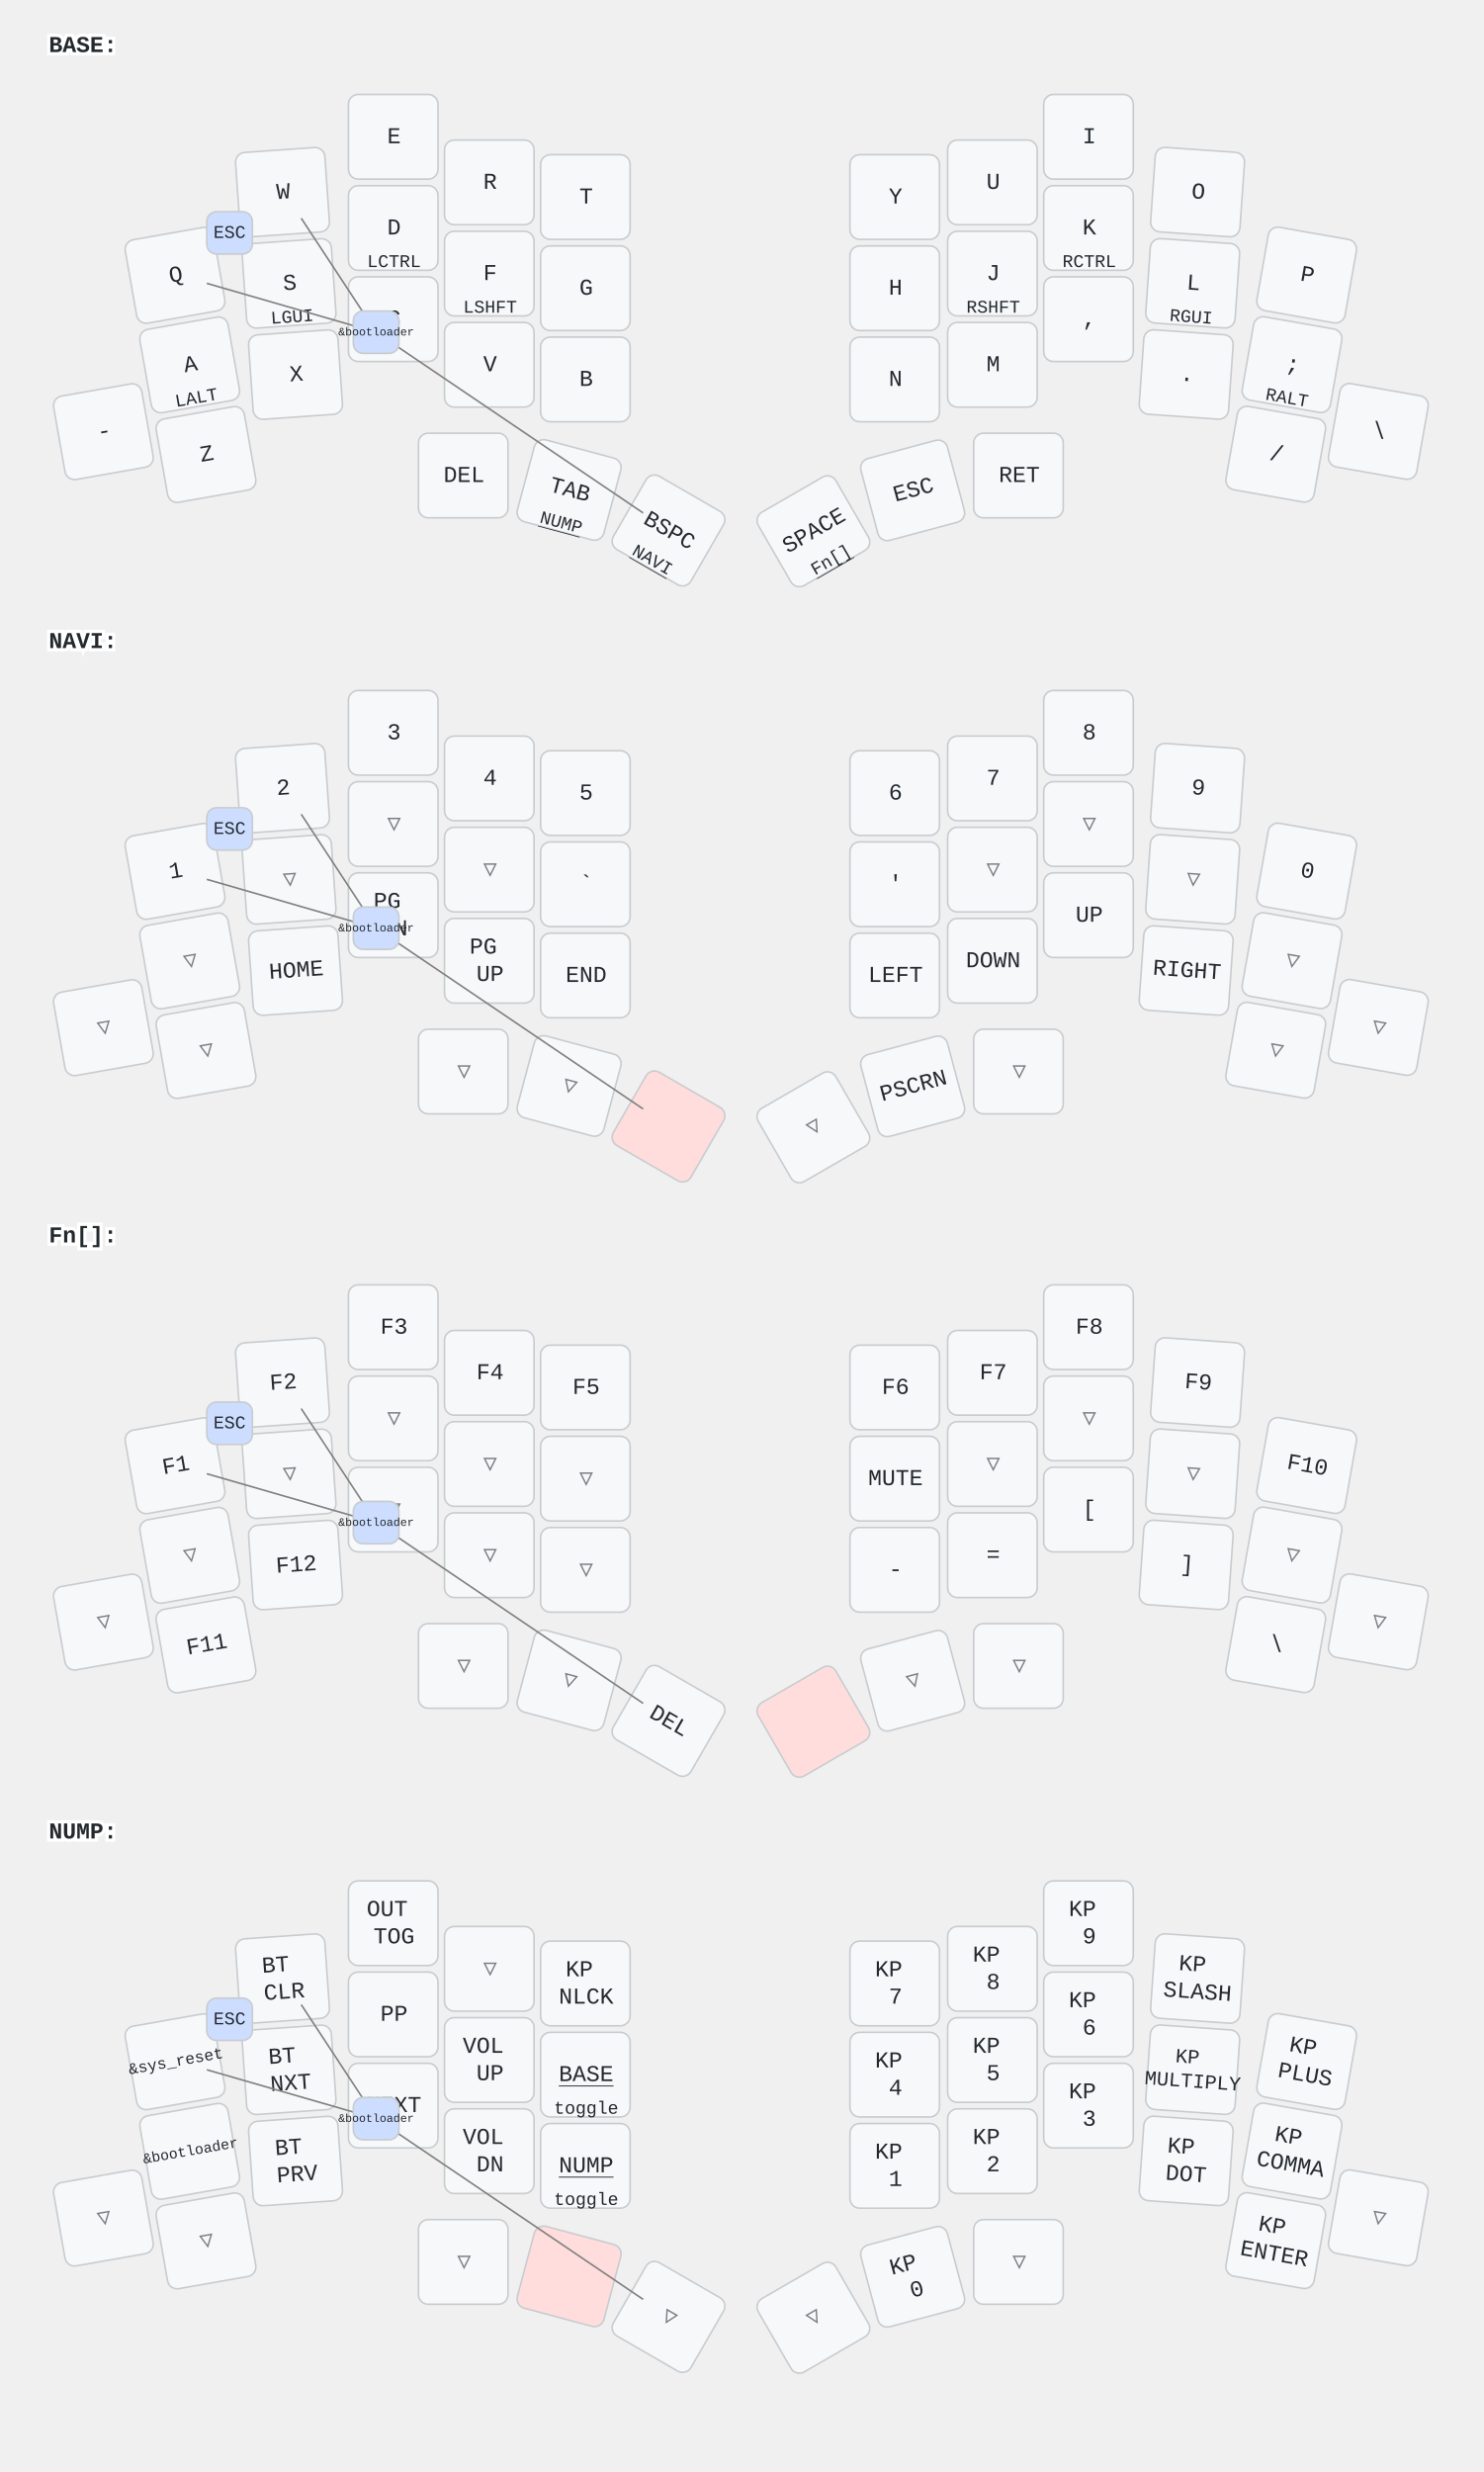
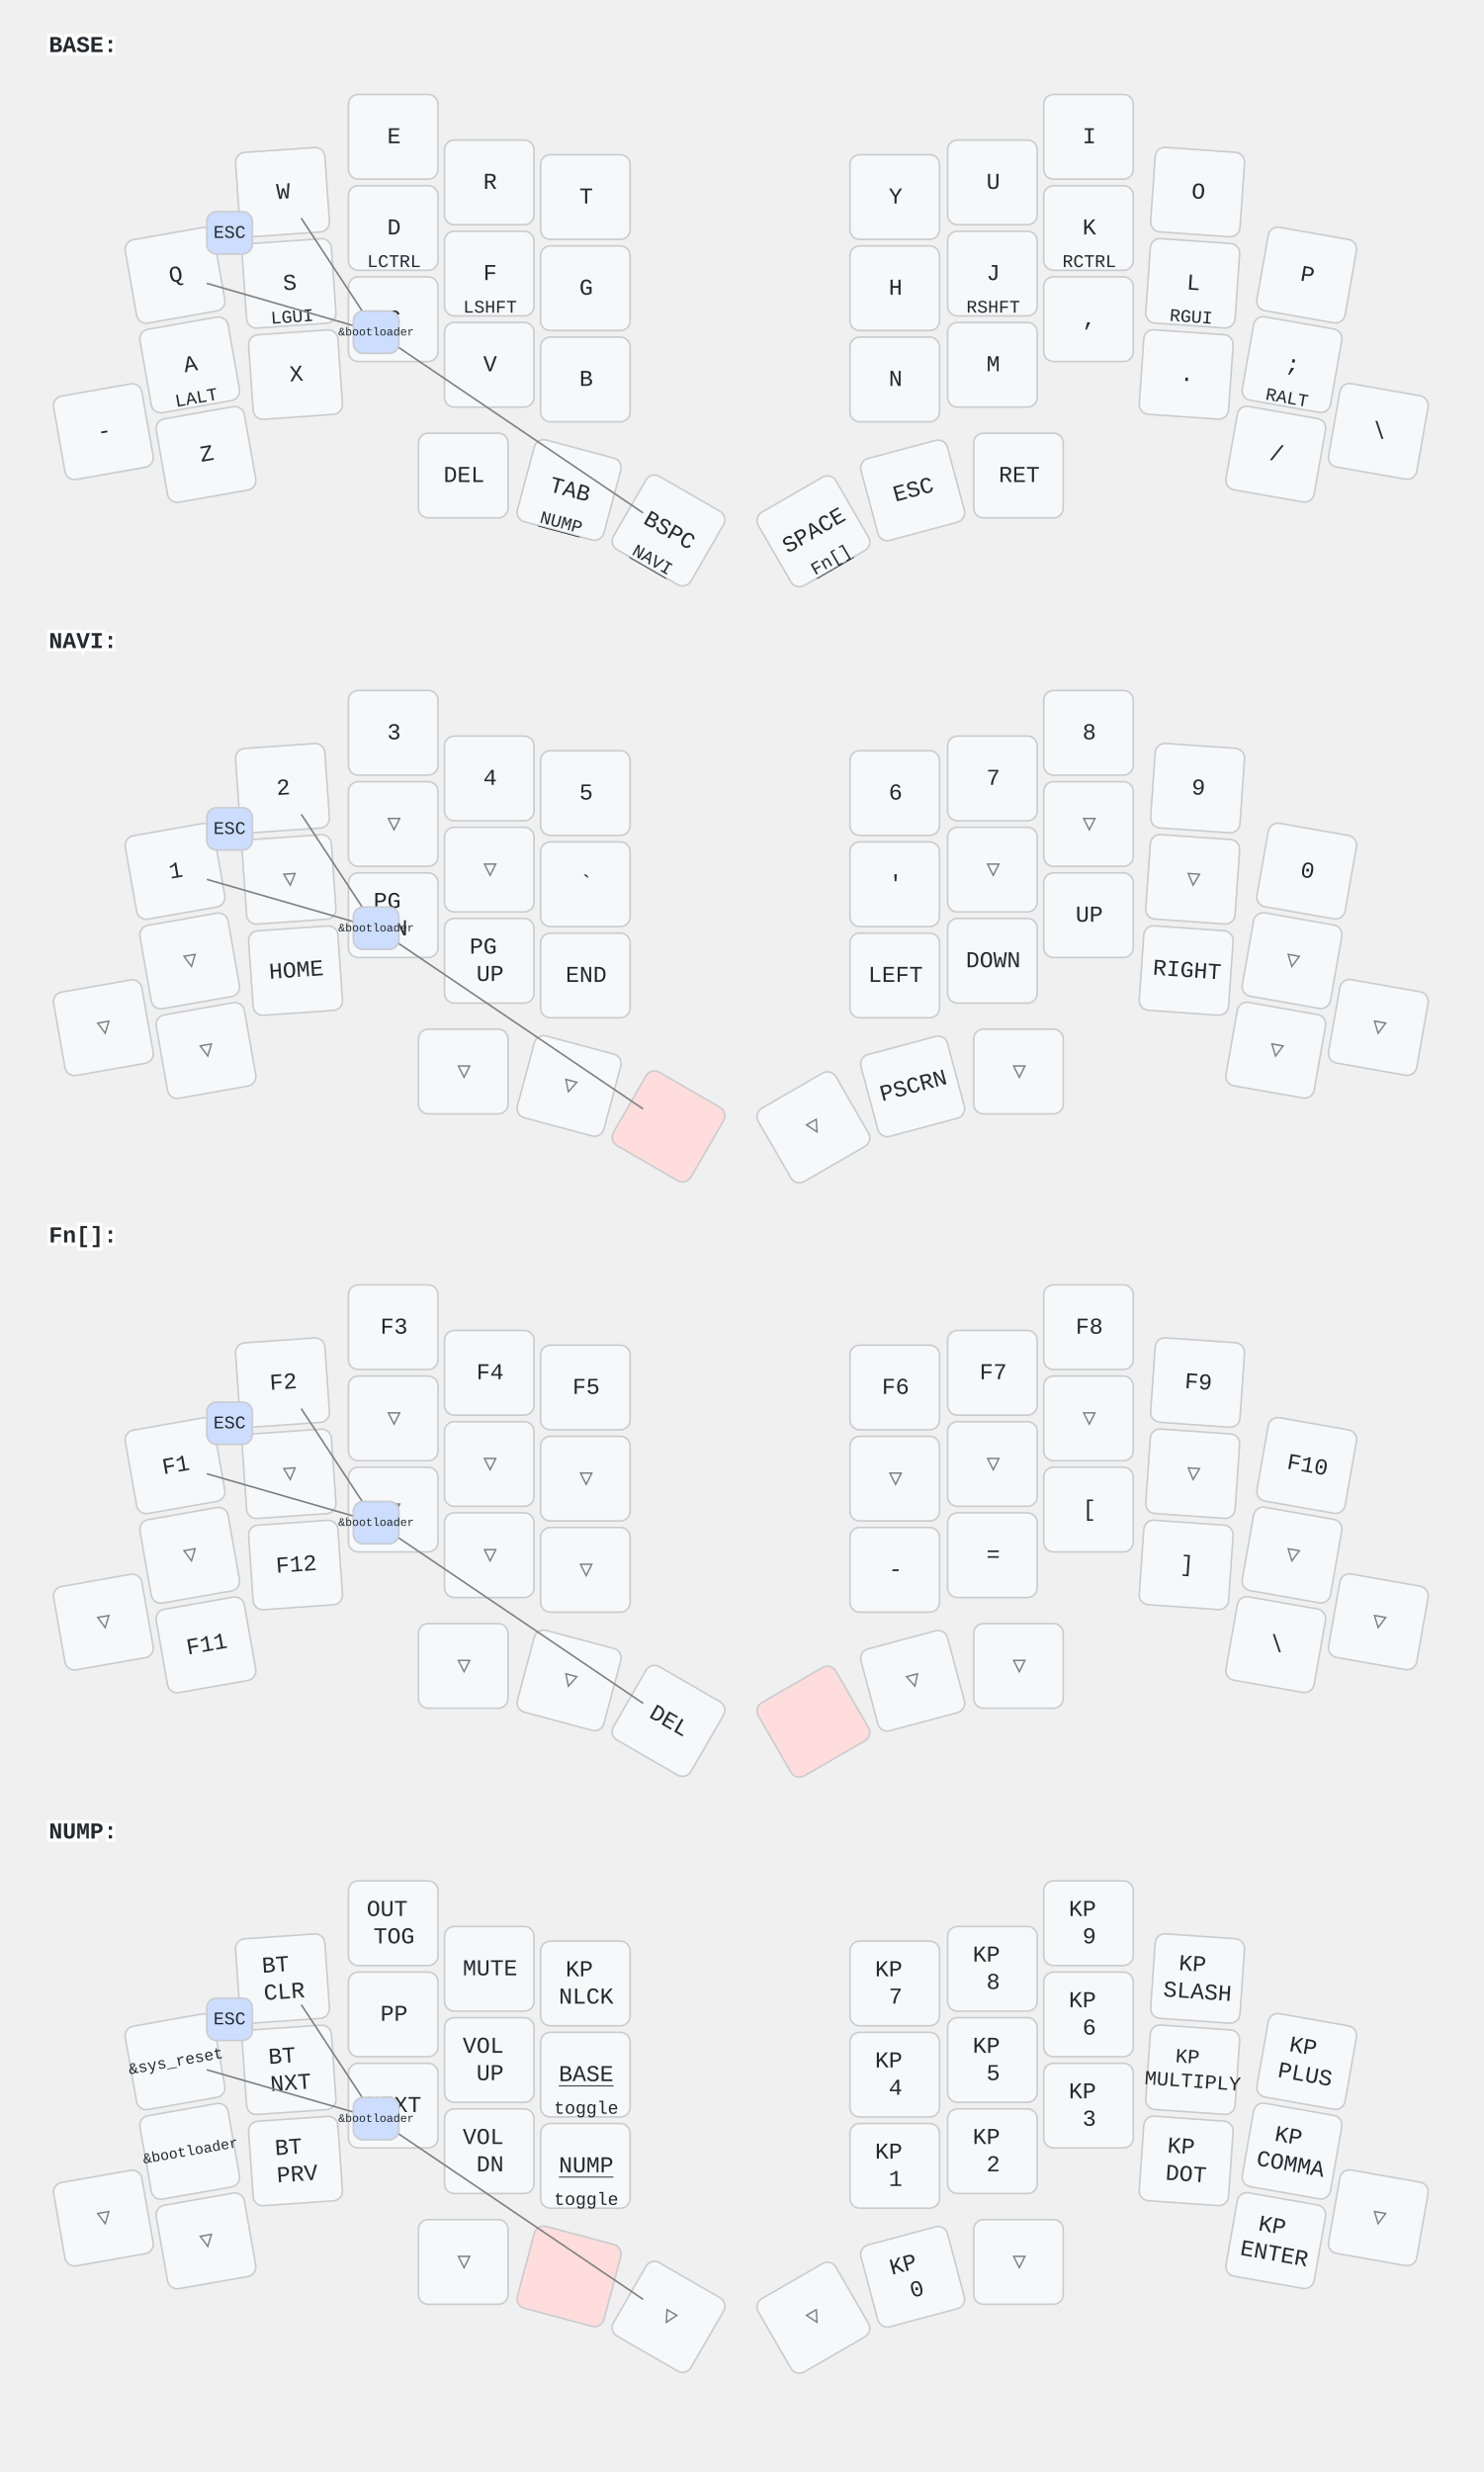
<svg xmlns="http://www.w3.org/2000/svg" width="911" height="1518" viewBox="0 0 911 1518" class="keymap">
  <style>/* inherit to force styles through use tags */
svg path {
    fill: inherit;
}

/* font and background color specifications */
svg.keymap {
    font-family: SFMono-Regular,Consolas,Liberation Mono,Menlo,monospace;
    font-size: 14px;
    font-kerning: normal;
    text-rendering: optimizeLegibility;
    fill: #24292e;
}

/* default key styling */
rect.key {
    fill: #f6f8fa;
}

rect.key, rect.combo {
    stroke: #c9cccf;
    stroke-width: 1;
}

/* default key side styling, only used is draw_key_sides is set */
rect.side {
    filter: brightness(90%);
}

/* color accent for combo boxes */
rect.combo, rect.combo-separate {
    fill: #cdf;
}

/* color accent for held keys */
rect.held, rect.combo.held {
    fill: #fdd;
}

/* color accent for ghost (optional) keys */
rect.ghost, rect.combo.ghost {
    stroke-dasharray: 4, 4;
    stroke-width: 2;
}

text {
    text-anchor: middle;
    dominant-baseline: middle;
}

/* styling for layer labels */
text.label {
    font-weight: bold;
    text-anchor: start;
    stroke: white;
    stroke-width: 4;
    paint-order: stroke;
}

/* styling for optional footer */
text.footer {
    text-anchor: end;
    dominant-baseline: auto;
    stroke: white;
    stroke-width: 4;
    paint-order: stroke;
}

/* styling for combo tap, and key hold/shifted label text */
text.combo, text.hold, text.shifted {
    font-size: 11px;
}

text.hold {
    text-anchor: middle;
    dominant-baseline: auto;
}

text.shifted {
    text-anchor: middle;
    dominant-baseline: hanging;
}

text.layer-activator {
    text-decoration: underline;
}

/* styling for hold/shifted label text in combo box */
text.combo.hold, text.combo.shifted {
    font-size: 8px;
}

/* lighter symbol for transparent keys */
text.trans {
    fill: #7b7e81;
}

/* styling for combo dendrons */
path.combo {
    stroke-width: 1;
    stroke: gray;
    fill: none;
}

/* Start Tabler Icons Cleanup */
/* cannot use height/width with glyphs */
.icon-tabler &gt; path {
    fill: inherit;
    stroke: inherit;
    stroke-width: 2;
}
/* hide tabler's default box */
.icon-tabler &gt; path[stroke="none"][fill="none"] {
    visibility: hidden;
}
/* End Tabler Icons Cleanup */
</style>
  <g transform="translate(30, 0)" class="layer-BASE">
    <text x="0" y="28" class="label" id="BASE">BASE:</text>
    <g transform="translate(0, 56)">
      <g transform="translate(78, 113) rotate(-10.0)" class="key keypos-0">
        <rect rx="6" ry="6" x="-28" y="-26" width="55" height="52" class="key" />
        <text x="0" y="0" class="key tap">Q</text>
      </g>
      <g transform="translate(144, 62) rotate(-4.0)" class="key keypos-1">
        <rect rx="6" ry="6" x="-28" y="-26" width="55" height="52" class="key" />
        <text x="0" y="0" class="key tap">W</text>
      </g>
      <g transform="translate(212, 28)" class="key keypos-2">
        <rect rx="6" ry="6" x="-28" y="-26" width="55" height="52" class="key" />
        <text x="0" y="0" class="key tap">E</text>
      </g>
      <g transform="translate(271, 56)" class="key keypos-3">
        <rect rx="6" ry="6" x="-28" y="-26" width="55" height="52" class="key" />
        <text x="0" y="0" class="key tap">R</text>
      </g>
      <g transform="translate(330, 65)" class="key keypos-4">
        <rect rx="6" ry="6" x="-28" y="-26" width="55" height="52" class="key" />
        <text x="0" y="0" class="key tap">T</text>
      </g>
      <g transform="translate(520, 65)" class="key keypos-5">
        <rect rx="6" ry="6" x="-28" y="-26" width="55" height="52" class="key" />
        <text x="0" y="0" class="key tap">Y</text>
      </g>
      <g transform="translate(580, 56)" class="key keypos-6">
        <rect rx="6" ry="6" x="-28" y="-26" width="55" height="52" class="key" />
        <text x="0" y="0" class="key tap">U</text>
      </g>
      <g transform="translate(639, 28)" class="key keypos-7">
        <rect rx="6" ry="6" x="-28" y="-26" width="55" height="52" class="key" />
        <text x="0" y="0" class="key tap">I</text>
      </g>
      <g transform="translate(706, 62) rotate(4.0)" class="key keypos-8">
        <rect rx="6" ry="6" x="-28" y="-26" width="55" height="52" class="key" />
        <text x="0" y="0" class="key tap">O</text>
      </g>
      <g transform="translate(773, 113) rotate(10.0)" class="key keypos-9">
        <rect rx="6" ry="6" x="-28" y="-26" width="55" height="52" class="key" />
        <text x="0" y="0" class="key tap">P</text>
      </g>
      <g transform="translate(87, 168) rotate(-10.0)" class="key keypos-10">
        <rect rx="6" ry="6" x="-28" y="-26" width="55" height="52" class="key" />
        <text x="0" y="0" class="key tap">A</text>
        <text x="0" y="24" class="key hold">LALT</text>
      </g>
      <g transform="translate(148, 118) rotate(-4.0)" class="key keypos-11">
        <rect rx="6" ry="6" x="-28" y="-26" width="55" height="52" class="key" />
        <text x="0" y="0" class="key tap">S</text>
        <text x="0" y="24" class="key hold">LGUI</text>
      </g>
      <g transform="translate(212, 84)" class="key keypos-12">
        <rect rx="6" ry="6" x="-28" y="-26" width="55" height="52" class="key" />
        <text x="0" y="0" class="key tap">D</text>
        <text x="0" y="24" class="key hold">LCTRL</text>
      </g>
      <g transform="translate(271, 112)" class="key keypos-13">
        <rect rx="6" ry="6" x="-28" y="-26" width="55" height="52" class="key" />
        <text x="0" y="0" class="key tap">F</text>
        <text x="0" y="24" class="key hold">LSHFT</text>
      </g>
      <g transform="translate(330, 121)" class="key keypos-14">
        <rect rx="6" ry="6" x="-28" y="-26" width="55" height="52" class="key" />
        <text x="0" y="0" class="key tap">G</text>
      </g>
      <g transform="translate(520, 121)" class="key keypos-15">
        <rect rx="6" ry="6" x="-28" y="-26" width="55" height="52" class="key" />
        <text x="0" y="0" class="key tap">H</text>
      </g>
      <g transform="translate(580, 112)" class="key keypos-16">
        <rect rx="6" ry="6" x="-28" y="-26" width="55" height="52" class="key" />
        <text x="0" y="0" class="key tap">J</text>
        <text x="0" y="24" class="key hold">RSHFT</text>
      </g>
      <g transform="translate(639, 84)" class="key keypos-17">
        <rect rx="6" ry="6" x="-28" y="-26" width="55" height="52" class="key" />
        <text x="0" y="0" class="key tap">K</text>
        <text x="0" y="24" class="key hold">RCTRL</text>
      </g>
      <g transform="translate(703, 118) rotate(4.0)" class="key keypos-18">
        <rect rx="6" ry="6" x="-28" y="-26" width="55" height="52" class="key" />
        <text x="0" y="0" class="key tap">L</text>
        <text x="0" y="24" class="key hold">RGUI</text>
      </g>
      <g transform="translate(764, 168) rotate(10.0)" class="key keypos-19">
        <rect rx="6" ry="6" x="-28" y="-26" width="55" height="52" class="key" />
        <text x="0" y="0" class="key tap">;</text>
        <text x="0" y="24" class="key hold">RALT</text>
      </g>
      <g transform="translate(34, 209) rotate(-10.0)" class="key keypos-20">
        <rect rx="6" ry="6" x="-28" y="-26" width="55" height="52" class="key" />
        <text x="0" y="0" class="key tap">-</text>
      </g>
      <g transform="translate(97, 223) rotate(-10.0)" class="key keypos-21">
        <rect rx="6" ry="6" x="-28" y="-26" width="55" height="52" class="key" />
        <text x="0" y="0" class="key tap">Z</text>
      </g>
      <g transform="translate(152, 174) rotate(-4.0)" class="key keypos-22">
        <rect rx="6" ry="6" x="-28" y="-26" width="55" height="52" class="key" />
        <text x="0" y="0" class="key tap">X</text>
      </g>
      <g transform="translate(212, 140)" class="key keypos-23">
        <rect rx="6" ry="6" x="-28" y="-26" width="55" height="52" class="key" />
        <text x="0" y="0" class="key tap">C</text>
      </g>
      <g transform="translate(271, 168)" class="key keypos-24">
        <rect rx="6" ry="6" x="-28" y="-26" width="55" height="52" class="key" />
        <text x="0" y="0" class="key tap">V</text>
      </g>
      <g transform="translate(330, 177)" class="key keypos-25">
        <rect rx="6" ry="6" x="-28" y="-26" width="55" height="52" class="key" />
        <text x="0" y="0" class="key tap">B</text>
      </g>
      <g transform="translate(520, 177)" class="key keypos-26">
        <rect rx="6" ry="6" x="-28" y="-26" width="55" height="52" class="key" />
        <text x="0" y="0" class="key tap">N</text>
      </g>
      <g transform="translate(580, 168)" class="key keypos-27">
        <rect rx="6" ry="6" x="-28" y="-26" width="55" height="52" class="key" />
        <text x="0" y="0" class="key tap">M</text>
      </g>
      <g transform="translate(639, 140)" class="key keypos-28">
        <rect rx="6" ry="6" x="-28" y="-26" width="55" height="52" class="key" />
        <text x="0" y="0" class="key tap">,</text>
      </g>
      <g transform="translate(699, 174) rotate(4.0)" class="key keypos-29">
        <rect rx="6" ry="6" x="-28" y="-26" width="55" height="52" class="key" />
        <text x="0" y="0" class="key tap">.</text>
      </g>
      <g transform="translate(754, 223) rotate(10.0)" class="key keypos-30">
        <rect rx="6" ry="6" x="-28" y="-26" width="55" height="52" class="key" />
        <text x="0" y="0" class="key tap">/</text>
      </g>
      <g transform="translate(817, 209) rotate(10.0)" class="key keypos-31">
        <rect rx="6" ry="6" x="-28" y="-26" width="55" height="52" class="key" />
        <text x="0" y="0" class="key tap">\</text>
      </g>
      <g transform="translate(255, 236)" class="key keypos-32">
        <rect rx="6" ry="6" x="-28" y="-26" width="55" height="52" class="key" />
        <text x="0" y="0" class="key tap">DEL</text>
      </g>
      <g transform="translate(320, 245) rotate(15.0)" class="key keypos-33">
        <rect rx="6" ry="6" x="-28" y="-26" width="55" height="52" class="key" />
        <text x="0" y="0" class="key tap">TAB</text>
        <a href="#NUMP">
          <text x="0" y="24" class="key hold layer-activator">NUMP</text>
        </a>
      </g>
      <g transform="translate(381, 270) rotate(30.0)" class="key keypos-34">
        <rect rx="6" ry="6" x="-28" y="-26" width="55" height="52" class="key" />
        <text x="0" y="0" class="key tap">BSPC</text>
        <a href="#NAVI">
          <text x="0" y="24" class="key hold layer-activator">NAVI</text>
        </a>
      </g>
      <g transform="translate(470, 270) rotate(-30.0)" class="key keypos-35">
        <rect rx="6" ry="6" x="-28" y="-26" width="55" height="52" class="key" />
        <text x="0" y="0" class="key tap">SPACE</text>
        <a href="#Fn">
          <text x="0" y="24" class="key hold layer-activator">Fn[]</text>
        </a>
      </g>
      <g transform="translate(531, 245) rotate(-15.0)" class="key keypos-36">
        <rect rx="6" ry="6" x="-28" y="-26" width="55" height="52" class="key" />
        <text x="0" y="0" class="key tap">ESC</text>
      </g>
      <g transform="translate(596, 236)" class="key keypos-37">
        <rect rx="6" ry="6" x="-28" y="-26" width="55" height="52" class="key" />
        <text x="0" y="0" class="key tap">RET</text>
      </g>
      <g class="combo combopos-0">
        <rect rx="6" ry="6" x="97" y="74" width="28" height="26" class="combo" />
        <text x="111" y="87" class="combo tap">ESC</text>
      </g>
      <g class="combo combopos-1">
        <path d="M201,148 l-104,-30" class="combo" />
        <path d="M201,148 l-46,-70" class="combo" />
        <path d="M201,148 l164,111" class="combo" />
        <rect rx="6" ry="6" x="187" y="135" width="28" height="26" class="combo" />
        <text x="201" y="148" class="combo tap">
          <tspan style="font-size: 64%">&amp;bootloader</tspan>
        </text>
      </g>
    </g>
  </g>
  <g transform="translate(30, 366)" class="layer-NAVI">
    <text x="0" y="28" class="label" id="NAVI">NAVI:</text>
    <g transform="translate(0, 56)">
      <g transform="translate(78, 113) rotate(-10.0)" class="key keypos-0">
        <rect rx="6" ry="6" x="-28" y="-26" width="55" height="52" class="key" />
        <text x="0" y="0" class="key tap">1</text>
      </g>
      <g transform="translate(144, 62) rotate(-4.0)" class="key keypos-1">
        <rect rx="6" ry="6" x="-28" y="-26" width="55" height="52" class="key" />
        <text x="0" y="0" class="key tap">2</text>
      </g>
      <g transform="translate(212, 28)" class="key keypos-2">
        <rect rx="6" ry="6" x="-28" y="-26" width="55" height="52" class="key" />
        <text x="0" y="0" class="key tap">3</text>
      </g>
      <g transform="translate(271, 56)" class="key keypos-3">
        <rect rx="6" ry="6" x="-28" y="-26" width="55" height="52" class="key" />
        <text x="0" y="0" class="key tap">4</text>
      </g>
      <g transform="translate(330, 65)" class="key keypos-4">
        <rect rx="6" ry="6" x="-28" y="-26" width="55" height="52" class="key" />
        <text x="0" y="0" class="key tap">5</text>
      </g>
      <g transform="translate(520, 65)" class="key keypos-5">
        <rect rx="6" ry="6" x="-28" y="-26" width="55" height="52" class="key" />
        <text x="0" y="0" class="key tap">6</text>
      </g>
      <g transform="translate(580, 56)" class="key keypos-6">
        <rect rx="6" ry="6" x="-28" y="-26" width="55" height="52" class="key" />
        <text x="0" y="0" class="key tap">7</text>
      </g>
      <g transform="translate(639, 28)" class="key keypos-7">
        <rect rx="6" ry="6" x="-28" y="-26" width="55" height="52" class="key" />
        <text x="0" y="0" class="key tap">8</text>
      </g>
      <g transform="translate(706, 62) rotate(4.0)" class="key keypos-8">
        <rect rx="6" ry="6" x="-28" y="-26" width="55" height="52" class="key" />
        <text x="0" y="0" class="key tap">9</text>
      </g>
      <g transform="translate(773, 113) rotate(10.0)" class="key keypos-9">
        <rect rx="6" ry="6" x="-28" y="-26" width="55" height="52" class="key" />
        <text x="0" y="0" class="key tap">0</text>
      </g>
      <g transform="translate(87, 168) rotate(-10.0)" class="key trans keypos-10">
        <rect rx="6" ry="6" x="-28" y="-26" width="55" height="52" class="key trans" />
        <text x="0" y="0" class="key trans tap">▽</text>
      </g>
      <g transform="translate(148, 118) rotate(-4.0)" class="key trans keypos-11">
        <rect rx="6" ry="6" x="-28" y="-26" width="55" height="52" class="key trans" />
        <text x="0" y="0" class="key trans tap">▽</text>
      </g>
      <g transform="translate(212, 84)" class="key trans keypos-12">
        <rect rx="6" ry="6" x="-28" y="-26" width="55" height="52" class="key trans" />
        <text x="0" y="0" class="key trans tap">▽</text>
      </g>
      <g transform="translate(271, 112)" class="key trans keypos-13">
        <rect rx="6" ry="6" x="-28" y="-26" width="55" height="52" class="key trans" />
        <text x="0" y="0" class="key trans tap">▽</text>
      </g>
      <g transform="translate(330, 121)" class="key keypos-14">
        <rect rx="6" ry="6" x="-28" y="-26" width="55" height="52" class="key" />
        <text x="0" y="0" class="key tap">`</text>
      </g>
      <g transform="translate(520, 121)" class="key keypos-15">
        <rect rx="6" ry="6" x="-28" y="-26" width="55" height="52" class="key" />
        <text x="0" y="0" class="key tap">'</text>
      </g>
      <g transform="translate(580, 112)" class="key trans keypos-16">
        <rect rx="6" ry="6" x="-28" y="-26" width="55" height="52" class="key trans" />
        <text x="0" y="0" class="key trans tap">▽</text>
      </g>
      <g transform="translate(639, 84)" class="key trans keypos-17">
        <rect rx="6" ry="6" x="-28" y="-26" width="55" height="52" class="key trans" />
        <text x="0" y="0" class="key trans tap">▽</text>
      </g>
      <g transform="translate(703, 118) rotate(4.0)" class="key trans keypos-18">
        <rect rx="6" ry="6" x="-28" y="-26" width="55" height="52" class="key trans" />
        <text x="0" y="0" class="key trans tap">▽</text>
      </g>
      <g transform="translate(764, 168) rotate(10.0)" class="key trans keypos-19">
        <rect rx="6" ry="6" x="-28" y="-26" width="55" height="52" class="key trans" />
        <text x="0" y="0" class="key trans tap">▽</text>
      </g>
      <g transform="translate(34, 209) rotate(-10.0)" class="key trans keypos-20">
        <rect rx="6" ry="6" x="-28" y="-26" width="55" height="52" class="key trans" />
        <text x="0" y="0" class="key trans tap">▽</text>
      </g>
      <g transform="translate(97, 223) rotate(-10.0)" class="key trans keypos-21">
        <rect rx="6" ry="6" x="-28" y="-26" width="55" height="52" class="key trans" />
        <text x="0" y="0" class="key trans tap">▽</text>
      </g>
      <g transform="translate(152, 174) rotate(-4.0)" class="key keypos-22">
        <rect rx="6" ry="6" x="-28" y="-26" width="55" height="52" class="key" />
        <text x="0" y="0" class="key tap">HOME</text>
      </g>
      <g transform="translate(212, 140)" class="key keypos-23">
        <rect rx="6" ry="6" x="-28" y="-26" width="55" height="52" class="key" />
        <text x="0" y="0" class="key tap">
          <tspan x="0" dy="-0.6em">PG</tspan>
          <tspan x="0" dy="1.2em">DN</tspan>
        </text>
      </g>
      <g transform="translate(271, 168)" class="key keypos-24">
        <rect rx="6" ry="6" x="-28" y="-26" width="55" height="52" class="key" />
        <text x="0" y="0" class="key tap">
          <tspan x="0" dy="-0.6em">PG</tspan>
          <tspan x="0" dy="1.2em">UP</tspan>
        </text>
      </g>
      <g transform="translate(330, 177)" class="key keypos-25">
        <rect rx="6" ry="6" x="-28" y="-26" width="55" height="52" class="key" />
        <text x="0" y="0" class="key tap">END</text>
      </g>
      <g transform="translate(520, 177)" class="key keypos-26">
        <rect rx="6" ry="6" x="-28" y="-26" width="55" height="52" class="key" />
        <text x="0" y="0" class="key tap">LEFT</text>
      </g>
      <g transform="translate(580, 168)" class="key keypos-27">
        <rect rx="6" ry="6" x="-28" y="-26" width="55" height="52" class="key" />
        <text x="0" y="0" class="key tap">DOWN</text>
      </g>
      <g transform="translate(639, 140)" class="key keypos-28">
        <rect rx="6" ry="6" x="-28" y="-26" width="55" height="52" class="key" />
        <text x="0" y="0" class="key tap">UP</text>
      </g>
      <g transform="translate(699, 174) rotate(4.0)" class="key keypos-29">
        <rect rx="6" ry="6" x="-28" y="-26" width="55" height="52" class="key" />
        <text x="0" y="0" class="key tap">RIGHT</text>
      </g>
      <g transform="translate(754, 223) rotate(10.0)" class="key trans keypos-30">
        <rect rx="6" ry="6" x="-28" y="-26" width="55" height="52" class="key trans" />
        <text x="0" y="0" class="key trans tap">▽</text>
      </g>
      <g transform="translate(817, 209) rotate(10.0)" class="key trans keypos-31">
        <rect rx="6" ry="6" x="-28" y="-26" width="55" height="52" class="key trans" />
        <text x="0" y="0" class="key trans tap">▽</text>
      </g>
      <g transform="translate(255, 236)" class="key trans keypos-32">
        <rect rx="6" ry="6" x="-28" y="-26" width="55" height="52" class="key trans" />
        <text x="0" y="0" class="key trans tap">▽</text>
      </g>
      <g transform="translate(320, 245) rotate(15.0)" class="key trans keypos-33">
        <rect rx="6" ry="6" x="-28" y="-26" width="55" height="52" class="key trans" />
        <text x="0" y="0" class="key trans tap">▽</text>
      </g>
      <g transform="translate(381, 270) rotate(30.0)" class="key held keypos-34">
        <rect rx="6" ry="6" x="-28" y="-26" width="55" height="52" class="key held" />
      </g>
      <g transform="translate(470, 270) rotate(-30.0)" class="key trans keypos-35">
        <rect rx="6" ry="6" x="-28" y="-26" width="55" height="52" class="key trans" />
        <text x="0" y="0" class="key trans tap">▽</text>
      </g>
      <g transform="translate(531, 245) rotate(-15.0)" class="key keypos-36">
        <rect rx="6" ry="6" x="-28" y="-26" width="55" height="52" class="key" />
        <text x="0" y="0" class="key tap">PSCRN</text>
      </g>
      <g transform="translate(596, 236)" class="key trans keypos-37">
        <rect rx="6" ry="6" x="-28" y="-26" width="55" height="52" class="key trans" />
        <text x="0" y="0" class="key trans tap">▽</text>
      </g>
      <g class="combo combopos-0">
        <rect rx="6" ry="6" x="97" y="74" width="28" height="26" class="combo" />
        <text x="111" y="87" class="combo tap">ESC</text>
      </g>
      <g class="combo combopos-1">
        <path d="M201,148 l-104,-30" class="combo" />
        <path d="M201,148 l-46,-70" class="combo" />
        <path d="M201,148 l164,111" class="combo" />
        <rect rx="6" ry="6" x="187" y="135" width="28" height="26" class="combo" />
        <text x="201" y="148" class="combo tap">
          <tspan style="font-size: 64%">&amp;bootloader</tspan>
        </text>
      </g>
    </g>
  </g>
  <g transform="translate(30, 731)" class="layer-Fn[]">
    <text x="0" y="28" class="label" id="Fn">Fn[]:</text>
    <g transform="translate(0, 56)">
      <g transform="translate(78, 113) rotate(-10.0)" class="key keypos-0">
        <rect rx="6" ry="6" x="-28" y="-26" width="55" height="52" class="key" />
        <text x="0" y="0" class="key tap">F1</text>
      </g>
      <g transform="translate(144, 62) rotate(-4.0)" class="key keypos-1">
        <rect rx="6" ry="6" x="-28" y="-26" width="55" height="52" class="key" />
        <text x="0" y="0" class="key tap">F2</text>
      </g>
      <g transform="translate(212, 28)" class="key keypos-2">
        <rect rx="6" ry="6" x="-28" y="-26" width="55" height="52" class="key" />
        <text x="0" y="0" class="key tap">F3</text>
      </g>
      <g transform="translate(271, 56)" class="key keypos-3">
        <rect rx="6" ry="6" x="-28" y="-26" width="55" height="52" class="key" />
        <text x="0" y="0" class="key tap">F4</text>
      </g>
      <g transform="translate(330, 65)" class="key keypos-4">
        <rect rx="6" ry="6" x="-28" y="-26" width="55" height="52" class="key" />
        <text x="0" y="0" class="key tap">F5</text>
      </g>
      <g transform="translate(520, 65)" class="key keypos-5">
        <rect rx="6" ry="6" x="-28" y="-26" width="55" height="52" class="key" />
        <text x="0" y="0" class="key tap">F6</text>
      </g>
      <g transform="translate(580, 56)" class="key keypos-6">
        <rect rx="6" ry="6" x="-28" y="-26" width="55" height="52" class="key" />
        <text x="0" y="0" class="key tap">F7</text>
      </g>
      <g transform="translate(639, 28)" class="key keypos-7">
        <rect rx="6" ry="6" x="-28" y="-26" width="55" height="52" class="key" />
        <text x="0" y="0" class="key tap">F8</text>
      </g>
      <g transform="translate(706, 62) rotate(4.0)" class="key keypos-8">
        <rect rx="6" ry="6" x="-28" y="-26" width="55" height="52" class="key" />
        <text x="0" y="0" class="key tap">F9</text>
      </g>
      <g transform="translate(773, 113) rotate(10.0)" class="key keypos-9">
        <rect rx="6" ry="6" x="-28" y="-26" width="55" height="52" class="key" />
        <text x="0" y="0" class="key tap">F10</text>
      </g>
      <g transform="translate(87, 168) rotate(-10.0)" class="key trans keypos-10">
        <rect rx="6" ry="6" x="-28" y="-26" width="55" height="52" class="key trans" />
        <text x="0" y="0" class="key trans tap">▽</text>
      </g>
      <g transform="translate(148, 118) rotate(-4.0)" class="key trans keypos-11">
        <rect rx="6" ry="6" x="-28" y="-26" width="55" height="52" class="key trans" />
        <text x="0" y="0" class="key trans tap">▽</text>
      </g>
      <g transform="translate(212, 84)" class="key trans keypos-12">
        <rect rx="6" ry="6" x="-28" y="-26" width="55" height="52" class="key trans" />
        <text x="0" y="0" class="key trans tap">▽</text>
      </g>
      <g transform="translate(271, 112)" class="key trans keypos-13">
        <rect rx="6" ry="6" x="-28" y="-26" width="55" height="52" class="key trans" />
        <text x="0" y="0" class="key trans tap">▽</text>
      </g>
      <g transform="translate(330, 121)" class="key trans keypos-14">
        <rect rx="6" ry="6" x="-28" y="-26" width="55" height="52" class="key trans" />
        <text x="0" y="0" class="key trans tap">▽</text>
      </g>
-       <g transform="translate(520, 121)" class="key keypos-15">
-         <rect rx="6" ry="6" x="-28" y="-26" width="55" height="52" class="key" />
-         <text x="0" y="0" class="key tap">MUTE</text>
+       <g transform="translate(520, 121)" class="key trans keypos-15">
+         <rect rx="6" ry="6" x="-28" y="-26" width="55" height="52" class="key trans" />
+         <text x="0" y="0" class="key trans tap">▽</text>
      </g>
      <g transform="translate(580, 112)" class="key trans keypos-16">
        <rect rx="6" ry="6" x="-28" y="-26" width="55" height="52" class="key trans" />
        <text x="0" y="0" class="key trans tap">▽</text>
      </g>
      <g transform="translate(639, 84)" class="key trans keypos-17">
        <rect rx="6" ry="6" x="-28" y="-26" width="55" height="52" class="key trans" />
        <text x="0" y="0" class="key trans tap">▽</text>
      </g>
      <g transform="translate(703, 118) rotate(4.0)" class="key trans keypos-18">
        <rect rx="6" ry="6" x="-28" y="-26" width="55" height="52" class="key trans" />
        <text x="0" y="0" class="key trans tap">▽</text>
      </g>
      <g transform="translate(764, 168) rotate(10.0)" class="key trans keypos-19">
        <rect rx="6" ry="6" x="-28" y="-26" width="55" height="52" class="key trans" />
        <text x="0" y="0" class="key trans tap">▽</text>
      </g>
      <g transform="translate(34, 209) rotate(-10.0)" class="key trans keypos-20">
        <rect rx="6" ry="6" x="-28" y="-26" width="55" height="52" class="key trans" />
        <text x="0" y="0" class="key trans tap">▽</text>
      </g>
      <g transform="translate(97, 223) rotate(-10.0)" class="key keypos-21">
        <rect rx="6" ry="6" x="-28" y="-26" width="55" height="52" class="key" />
        <text x="0" y="0" class="key tap">F11</text>
      </g>
      <g transform="translate(152, 174) rotate(-4.0)" class="key keypos-22">
        <rect rx="6" ry="6" x="-28" y="-26" width="55" height="52" class="key" />
        <text x="0" y="0" class="key tap">F12</text>
      </g>
      <g transform="translate(212, 140)" class="key trans keypos-23">
        <rect rx="6" ry="6" x="-28" y="-26" width="55" height="52" class="key trans" />
        <text x="0" y="0" class="key trans tap">▽</text>
      </g>
      <g transform="translate(271, 168)" class="key trans keypos-24">
        <rect rx="6" ry="6" x="-28" y="-26" width="55" height="52" class="key trans" />
        <text x="0" y="0" class="key trans tap">▽</text>
      </g>
      <g transform="translate(330, 177)" class="key trans keypos-25">
        <rect rx="6" ry="6" x="-28" y="-26" width="55" height="52" class="key trans" />
        <text x="0" y="0" class="key trans tap">▽</text>
      </g>
      <g transform="translate(520, 177)" class="key keypos-26">
        <rect rx="6" ry="6" x="-28" y="-26" width="55" height="52" class="key" />
        <text x="0" y="0" class="key tap">-</text>
      </g>
      <g transform="translate(580, 168)" class="key keypos-27">
        <rect rx="6" ry="6" x="-28" y="-26" width="55" height="52" class="key" />
        <text x="0" y="0" class="key tap">=</text>
      </g>
      <g transform="translate(639, 140)" class="key keypos-28">
        <rect rx="6" ry="6" x="-28" y="-26" width="55" height="52" class="key" />
        <text x="0" y="0" class="key tap">[</text>
      </g>
      <g transform="translate(699, 174) rotate(4.0)" class="key keypos-29">
        <rect rx="6" ry="6" x="-28" y="-26" width="55" height="52" class="key" />
        <text x="0" y="0" class="key tap">]</text>
      </g>
      <g transform="translate(754, 223) rotate(10.0)" class="key keypos-30">
        <rect rx="6" ry="6" x="-28" y="-26" width="55" height="52" class="key" />
        <text x="0" y="0" class="key tap">\</text>
      </g>
      <g transform="translate(817, 209) rotate(10.0)" class="key trans keypos-31">
        <rect rx="6" ry="6" x="-28" y="-26" width="55" height="52" class="key trans" />
        <text x="0" y="0" class="key trans tap">▽</text>
      </g>
      <g transform="translate(255, 236)" class="key trans keypos-32">
        <rect rx="6" ry="6" x="-28" y="-26" width="55" height="52" class="key trans" />
        <text x="0" y="0" class="key trans tap">▽</text>
      </g>
      <g transform="translate(320, 245) rotate(15.0)" class="key trans keypos-33">
        <rect rx="6" ry="6" x="-28" y="-26" width="55" height="52" class="key trans" />
        <text x="0" y="0" class="key trans tap">▽</text>
      </g>
      <g transform="translate(381, 270) rotate(30.0)" class="key keypos-34">
        <rect rx="6" ry="6" x="-28" y="-26" width="55" height="52" class="key" />
        <text x="0" y="0" class="key tap">DEL</text>
      </g>
      <g transform="translate(470, 270) rotate(-30.0)" class="key held keypos-35">
        <rect rx="6" ry="6" x="-28" y="-26" width="55" height="52" class="key held" />
      </g>
      <g transform="translate(531, 245) rotate(-15.0)" class="key trans keypos-36">
        <rect rx="6" ry="6" x="-28" y="-26" width="55" height="52" class="key trans" />
        <text x="0" y="0" class="key trans tap">▽</text>
      </g>
      <g transform="translate(596, 236)" class="key trans keypos-37">
        <rect rx="6" ry="6" x="-28" y="-26" width="55" height="52" class="key trans" />
        <text x="0" y="0" class="key trans tap">▽</text>
      </g>
      <g class="combo combopos-0">
        <rect rx="6" ry="6" x="97" y="74" width="28" height="26" class="combo" />
        <text x="111" y="87" class="combo tap">ESC</text>
      </g>
      <g class="combo combopos-1">
        <path d="M201,148 l-104,-30" class="combo" />
        <path d="M201,148 l-46,-70" class="combo" />
        <path d="M201,148 l164,111" class="combo" />
        <rect rx="6" ry="6" x="187" y="135" width="28" height="26" class="combo" />
        <text x="201" y="148" class="combo tap">
          <tspan style="font-size: 64%">&amp;bootloader</tspan>
        </text>
      </g>
    </g>
  </g>
  <g transform="translate(30, 1097)" class="layer-NUMP">
    <text x="0" y="28" class="label" id="NUMP">NUMP:</text>
    <g transform="translate(0, 56)">
      <g transform="translate(78, 113) rotate(-10.0)" class="key keypos-0">
        <rect rx="6" ry="6" x="-28" y="-26" width="55" height="52" class="key" />
        <text x="0" y="0" class="key tap">
          <tspan style="font-size: 70%">&amp;sys_reset</tspan>
        </text>
      </g>
      <g transform="translate(144, 62) rotate(-4.0)" class="key keypos-1">
        <rect rx="6" ry="6" x="-28" y="-26" width="55" height="52" class="key" />
        <text x="0" y="0" class="key tap">
          <tspan x="0" dy="-0.6em">BT</tspan>
          <tspan x="0" dy="1.2em">CLR</tspan>
        </text>
      </g>
      <g transform="translate(212, 28)" class="key keypos-2">
        <rect rx="6" ry="6" x="-28" y="-26" width="55" height="52" class="key" />
        <text x="0" y="0" class="key tap">
          <tspan x="0" dy="-0.6em">OUT</tspan>
          <tspan x="0" dy="1.2em">TOG</tspan>
        </text>
      </g>
-       <g transform="translate(271, 56)" class="key trans keypos-3">
-         <rect rx="6" ry="6" x="-28" y="-26" width="55" height="52" class="key trans" />
-         <text x="0" y="0" class="key trans tap">▽</text>
+       <g transform="translate(271, 56)" class="key keypos-3">
+         <rect rx="6" ry="6" x="-28" y="-26" width="55" height="52" class="key" />
+         <text x="0" y="0" class="key tap">MUTE</text>
      </g>
      <g transform="translate(330, 65)" class="key keypos-4">
        <rect rx="6" ry="6" x="-28" y="-26" width="55" height="52" class="key" />
        <text x="0" y="0" class="key tap">
          <tspan x="0" dy="-0.6em">KP</tspan>
          <tspan x="0" dy="1.2em">NLCK</tspan>
        </text>
      </g>
      <g transform="translate(520, 65)" class="key keypos-5">
        <rect rx="6" ry="6" x="-28" y="-26" width="55" height="52" class="key" />
        <text x="0" y="0" class="key tap">
          <tspan x="0" dy="-0.6em">KP</tspan>
          <tspan x="0" dy="1.2em">7</tspan>
        </text>
      </g>
      <g transform="translate(580, 56)" class="key keypos-6">
        <rect rx="6" ry="6" x="-28" y="-26" width="55" height="52" class="key" />
        <text x="0" y="0" class="key tap">
          <tspan x="0" dy="-0.6em">KP</tspan>
          <tspan x="0" dy="1.2em">8</tspan>
        </text>
      </g>
      <g transform="translate(639, 28)" class="key keypos-7">
        <rect rx="6" ry="6" x="-28" y="-26" width="55" height="52" class="key" />
        <text x="0" y="0" class="key tap">
          <tspan x="0" dy="-0.6em">KP</tspan>
          <tspan x="0" dy="1.2em">9</tspan>
        </text>
      </g>
      <g transform="translate(706, 62) rotate(4.0)" class="key keypos-8">
        <rect rx="6" ry="6" x="-28" y="-26" width="55" height="52" class="key" />
        <text x="0" y="0" class="key tap">
          <tspan x="0" dy="-0.6em">KP</tspan>
          <tspan x="0" dy="1.2em">SLASH</tspan>
        </text>
      </g>
      <g transform="translate(773, 113) rotate(10.0)" class="key keypos-9">
        <rect rx="6" ry="6" x="-28" y="-26" width="55" height="52" class="key" />
        <text x="0" y="0" class="key tap">
          <tspan x="0" dy="-0.6em">KP</tspan>
          <tspan x="0" dy="1.2em">PLUS</tspan>
        </text>
      </g>
      <g transform="translate(87, 168) rotate(-10.0)" class="key keypos-10">
        <rect rx="6" ry="6" x="-28" y="-26" width="55" height="52" class="key" />
        <text x="0" y="0" class="key tap">
          <tspan style="font-size: 64%">&amp;bootloader</tspan>
        </text>
      </g>
      <g transform="translate(148, 118) rotate(-4.0)" class="key keypos-11">
        <rect rx="6" ry="6" x="-28" y="-26" width="55" height="52" class="key" />
        <text x="0" y="0" class="key tap">
          <tspan x="0" dy="-0.6em">BT</tspan>
          <tspan x="0" dy="1.2em">NXT</tspan>
        </text>
      </g>
      <g transform="translate(212, 84)" class="key keypos-12">
        <rect rx="6" ry="6" x="-28" y="-26" width="55" height="52" class="key" />
        <text x="0" y="0" class="key tap">PP</text>
      </g>
      <g transform="translate(271, 112)" class="key keypos-13">
        <rect rx="6" ry="6" x="-28" y="-26" width="55" height="52" class="key" />
        <text x="0" y="0" class="key tap">
          <tspan x="0" dy="-0.6em">VOL</tspan>
          <tspan x="0" dy="1.2em">UP</tspan>
        </text>
      </g>
      <g transform="translate(330, 121)" class="key keypos-14">
        <rect rx="6" ry="6" x="-28" y="-26" width="55" height="52" class="key" />
        <a href="#BASE">
          <text x="0" y="0" class="key tap layer-activator">BASE</text>
        </a>
        <text x="0" y="24" class="key hold">toggle</text>
      </g>
      <g transform="translate(520, 121)" class="key keypos-15">
        <rect rx="6" ry="6" x="-28" y="-26" width="55" height="52" class="key" />
        <text x="0" y="0" class="key tap">
          <tspan x="0" dy="-0.6em">KP</tspan>
          <tspan x="0" dy="1.2em">4</tspan>
        </text>
      </g>
      <g transform="translate(580, 112)" class="key keypos-16">
        <rect rx="6" ry="6" x="-28" y="-26" width="55" height="52" class="key" />
        <text x="0" y="0" class="key tap">
          <tspan x="0" dy="-0.6em">KP</tspan>
          <tspan x="0" dy="1.2em">5</tspan>
        </text>
      </g>
      <g transform="translate(639, 84)" class="key keypos-17">
        <rect rx="6" ry="6" x="-28" y="-26" width="55" height="52" class="key" />
        <text x="0" y="0" class="key tap">
          <tspan x="0" dy="-0.6em">KP</tspan>
          <tspan x="0" dy="1.2em">6</tspan>
        </text>
      </g>
      <g transform="translate(703, 118) rotate(4.0)" class="key keypos-18">
        <rect rx="6" ry="6" x="-28" y="-26" width="55" height="52" class="key" />
        <text x="0" y="0" class="key tap">
          <tspan x="0" dy="-0.6em" style="font-size: 88%">KP</tspan>
          <tspan x="0" dy="1.2em" style="font-size: 88%">MULTIPLY</tspan>
        </text>
      </g>
      <g transform="translate(764, 168) rotate(10.0)" class="key keypos-19">
        <rect rx="6" ry="6" x="-28" y="-26" width="55" height="52" class="key" />
        <text x="0" y="0" class="key tap">
          <tspan x="0" dy="-0.6em">KP</tspan>
          <tspan x="0" dy="1.2em">COMMA</tspan>
        </text>
      </g>
      <g transform="translate(34, 209) rotate(-10.0)" class="key trans keypos-20">
        <rect rx="6" ry="6" x="-28" y="-26" width="55" height="52" class="key trans" />
        <text x="0" y="0" class="key trans tap">▽</text>
      </g>
      <g transform="translate(97, 223) rotate(-10.0)" class="key trans keypos-21">
        <rect rx="6" ry="6" x="-28" y="-26" width="55" height="52" class="key trans" />
        <text x="0" y="0" class="key trans tap">▽</text>
      </g>
      <g transform="translate(152, 174) rotate(-4.0)" class="key keypos-22">
        <rect rx="6" ry="6" x="-28" y="-26" width="55" height="52" class="key" />
        <text x="0" y="0" class="key tap">
          <tspan x="0" dy="-0.6em">BT</tspan>
          <tspan x="0" dy="1.2em">PRV</tspan>
        </text>
      </g>
      <g transform="translate(212, 140)" class="key keypos-23">
        <rect rx="6" ry="6" x="-28" y="-26" width="55" height="52" class="key" />
        <text x="0" y="0" class="key tap">NEXT</text>
      </g>
      <g transform="translate(271, 168)" class="key keypos-24">
        <rect rx="6" ry="6" x="-28" y="-26" width="55" height="52" class="key" />
        <text x="0" y="0" class="key tap">
          <tspan x="0" dy="-0.6em">VOL</tspan>
          <tspan x="0" dy="1.2em">DN</tspan>
        </text>
      </g>
      <g transform="translate(330, 177)" class="key keypos-25">
        <rect rx="6" ry="6" x="-28" y="-26" width="55" height="52" class="key" />
        <a href="#NUMP">
          <text x="0" y="0" class="key tap layer-activator">NUMP</text>
        </a>
        <text x="0" y="24" class="key hold">toggle</text>
      </g>
      <g transform="translate(520, 177)" class="key keypos-26">
        <rect rx="6" ry="6" x="-28" y="-26" width="55" height="52" class="key" />
        <text x="0" y="0" class="key tap">
          <tspan x="0" dy="-0.6em">KP</tspan>
          <tspan x="0" dy="1.2em">1</tspan>
        </text>
      </g>
      <g transform="translate(580, 168)" class="key keypos-27">
        <rect rx="6" ry="6" x="-28" y="-26" width="55" height="52" class="key" />
        <text x="0" y="0" class="key tap">
          <tspan x="0" dy="-0.6em">KP</tspan>
          <tspan x="0" dy="1.2em">2</tspan>
        </text>
      </g>
      <g transform="translate(639, 140)" class="key keypos-28">
        <rect rx="6" ry="6" x="-28" y="-26" width="55" height="52" class="key" />
        <text x="0" y="0" class="key tap">
          <tspan x="0" dy="-0.6em">KP</tspan>
          <tspan x="0" dy="1.2em">3</tspan>
        </text>
      </g>
      <g transform="translate(699, 174) rotate(4.0)" class="key keypos-29">
        <rect rx="6" ry="6" x="-28" y="-26" width="55" height="52" class="key" />
        <text x="0" y="0" class="key tap">
          <tspan x="0" dy="-0.6em">KP</tspan>
          <tspan x="0" dy="1.2em">DOT</tspan>
        </text>
      </g>
      <g transform="translate(754, 223) rotate(10.0)" class="key keypos-30">
        <rect rx="6" ry="6" x="-28" y="-26" width="55" height="52" class="key" />
        <text x="0" y="0" class="key tap">
          <tspan x="0" dy="-0.6em">KP</tspan>
          <tspan x="0" dy="1.2em">ENTER</tspan>
        </text>
      </g>
      <g transform="translate(817, 209) rotate(10.0)" class="key trans keypos-31">
        <rect rx="6" ry="6" x="-28" y="-26" width="55" height="52" class="key trans" />
        <text x="0" y="0" class="key trans tap">▽</text>
      </g>
      <g transform="translate(255, 236)" class="key trans keypos-32">
        <rect rx="6" ry="6" x="-28" y="-26" width="55" height="52" class="key trans" />
        <text x="0" y="0" class="key trans tap">▽</text>
      </g>
      <g transform="translate(320, 245) rotate(15.0)" class="key held keypos-33">
        <rect rx="6" ry="6" x="-28" y="-26" width="55" height="52" class="key held" />
      </g>
      <g transform="translate(381, 270) rotate(30.0)" class="key trans keypos-34">
        <rect rx="6" ry="6" x="-28" y="-26" width="55" height="52" class="key trans" />
        <text x="0" y="0" class="key trans tap">▽</text>
      </g>
      <g transform="translate(470, 270) rotate(-30.0)" class="key trans keypos-35">
        <rect rx="6" ry="6" x="-28" y="-26" width="55" height="52" class="key trans" />
        <text x="0" y="0" class="key trans tap">▽</text>
      </g>
      <g transform="translate(531, 245) rotate(-15.0)" class="key keypos-36">
        <rect rx="6" ry="6" x="-28" y="-26" width="55" height="52" class="key" />
        <text x="0" y="0" class="key tap">
          <tspan x="0" dy="-0.6em">KP</tspan>
          <tspan x="0" dy="1.2em">0</tspan>
        </text>
      </g>
      <g transform="translate(596, 236)" class="key trans keypos-37">
        <rect rx="6" ry="6" x="-28" y="-26" width="55" height="52" class="key trans" />
        <text x="0" y="0" class="key trans tap">▽</text>
      </g>
      <g class="combo combopos-0">
        <rect rx="6" ry="6" x="97" y="74" width="28" height="26" class="combo" />
        <text x="111" y="87" class="combo tap">ESC</text>
      </g>
      <g class="combo combopos-1">
        <path d="M201,148 l-104,-30" class="combo" />
        <path d="M201,148 l-46,-70" class="combo" />
        <path d="M201,148 l164,111" class="combo" />
        <rect rx="6" ry="6" x="187" y="135" width="28" height="26" class="combo" />
        <text x="201" y="148" class="combo tap">
          <tspan style="font-size: 64%">&amp;bootloader</tspan>
        </text>
      </g>
    </g>
  </g>
</svg>
